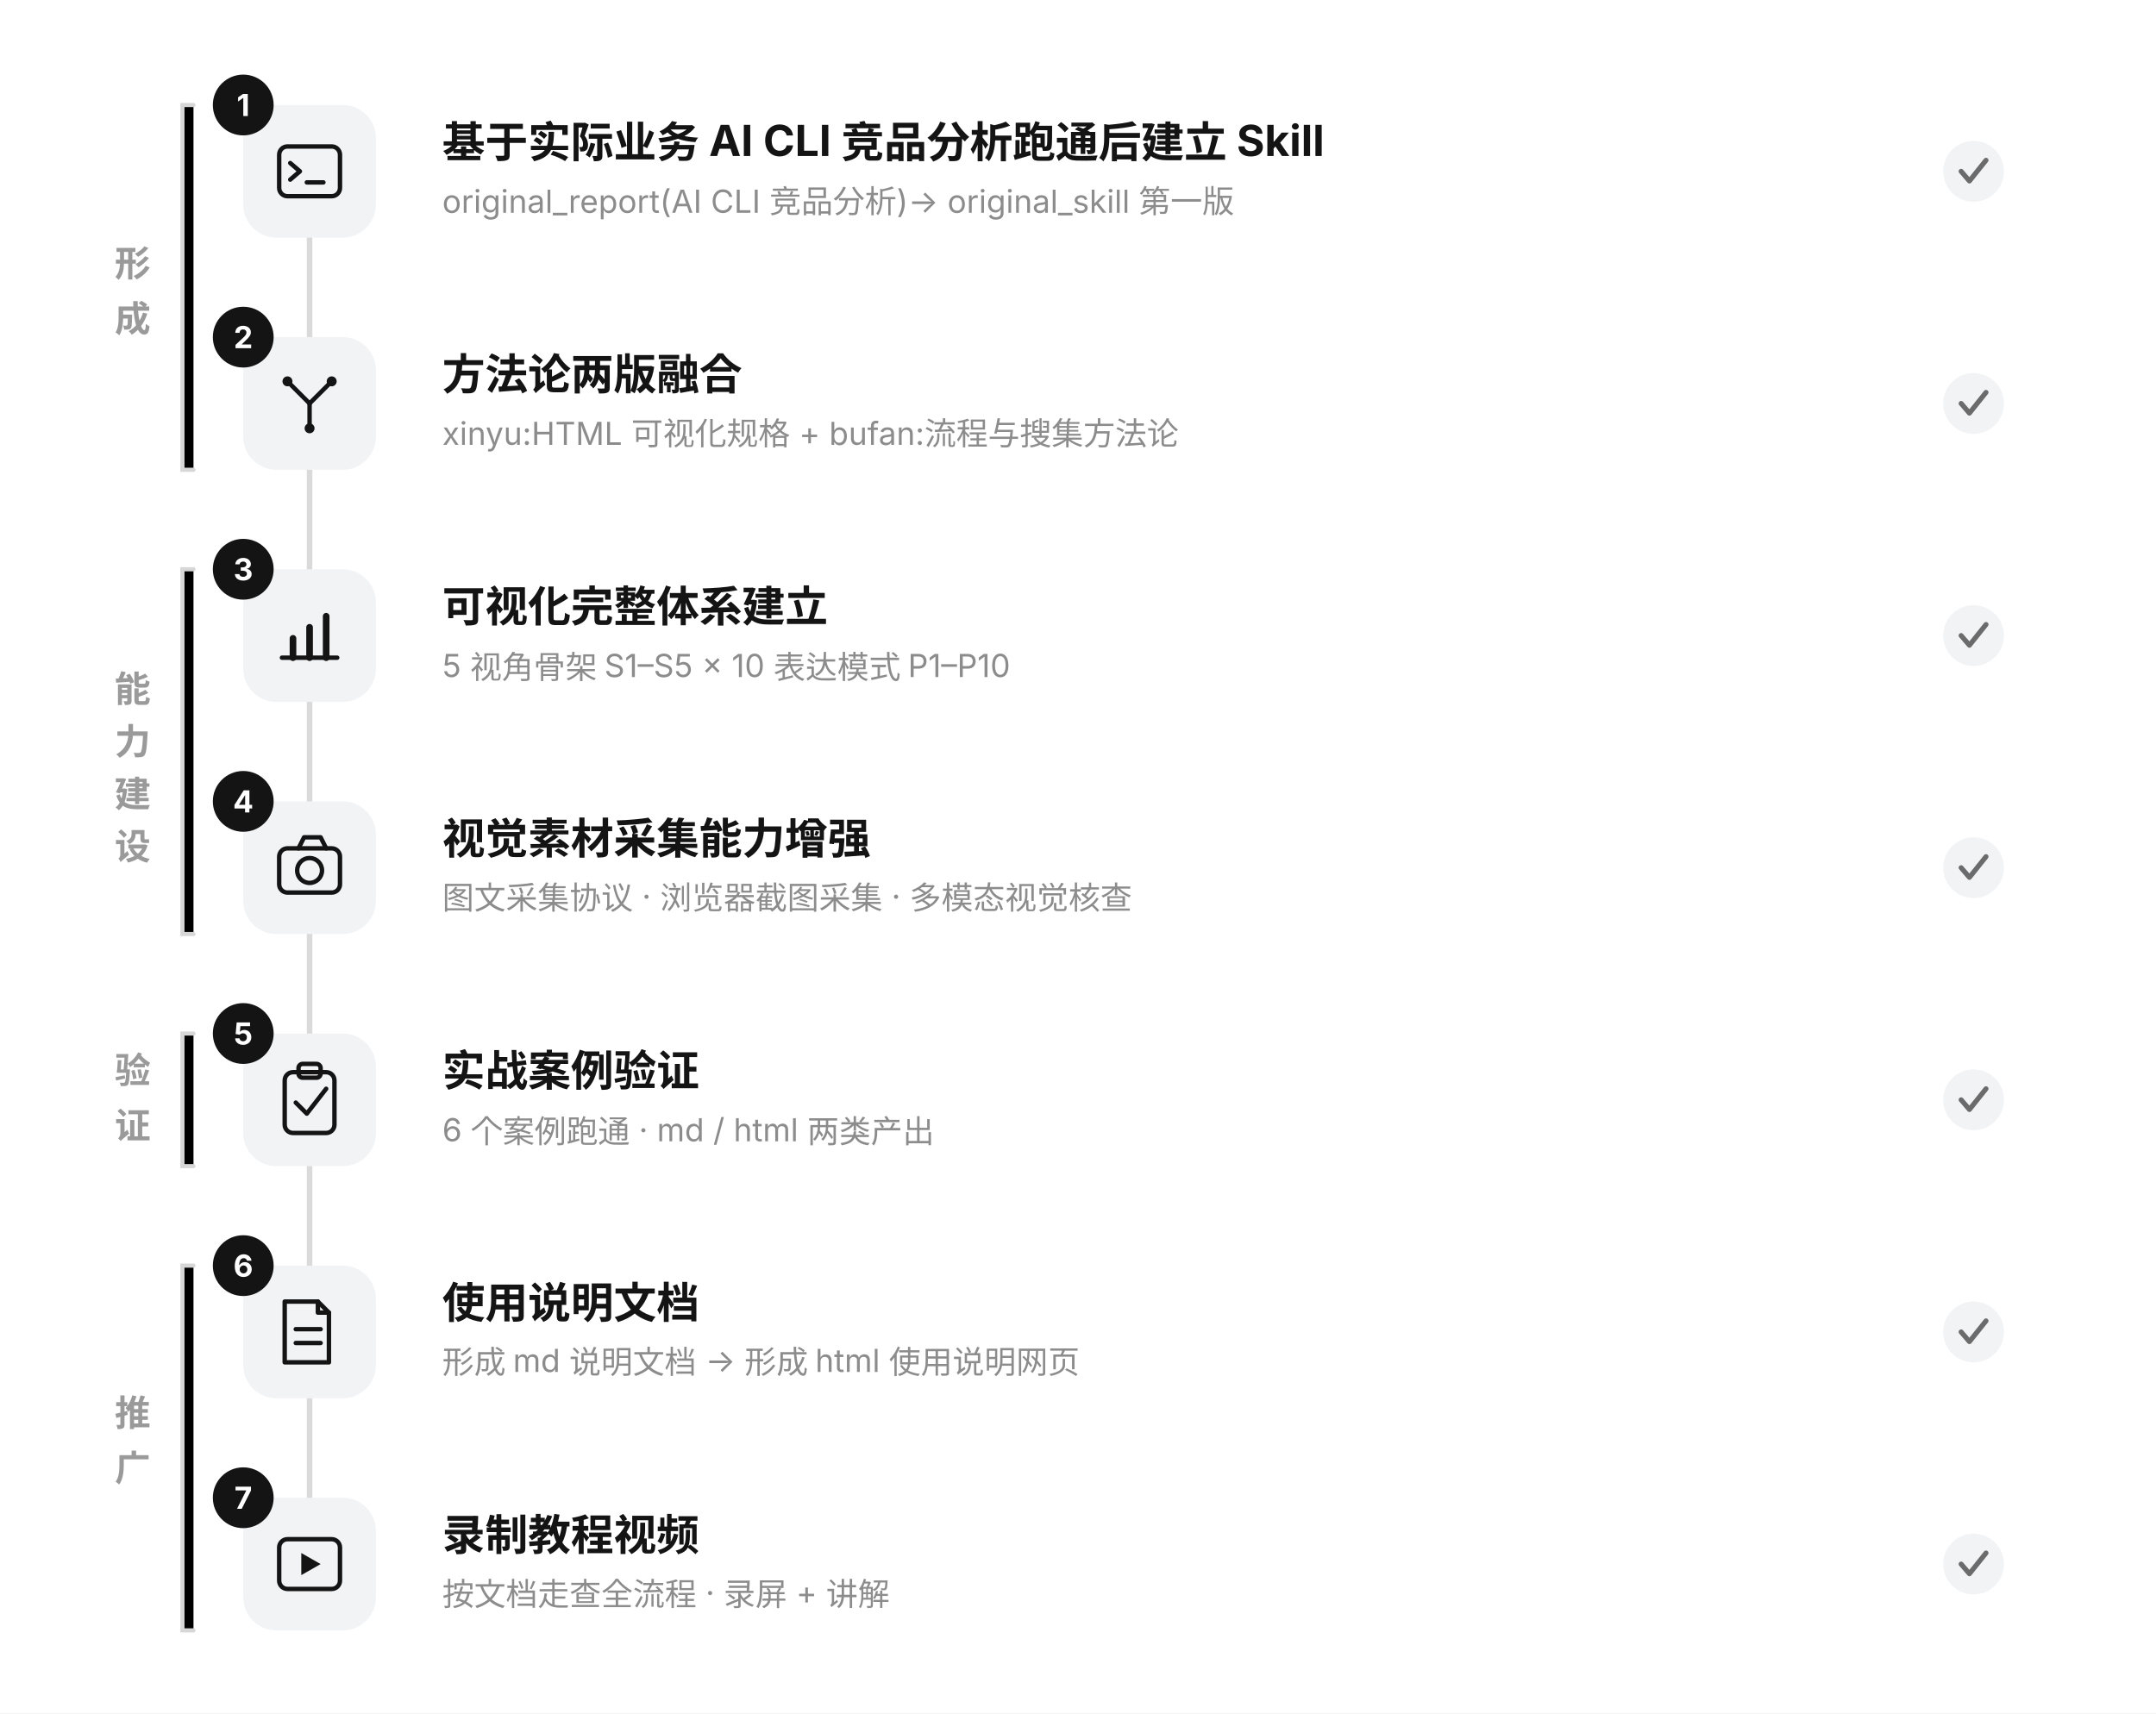
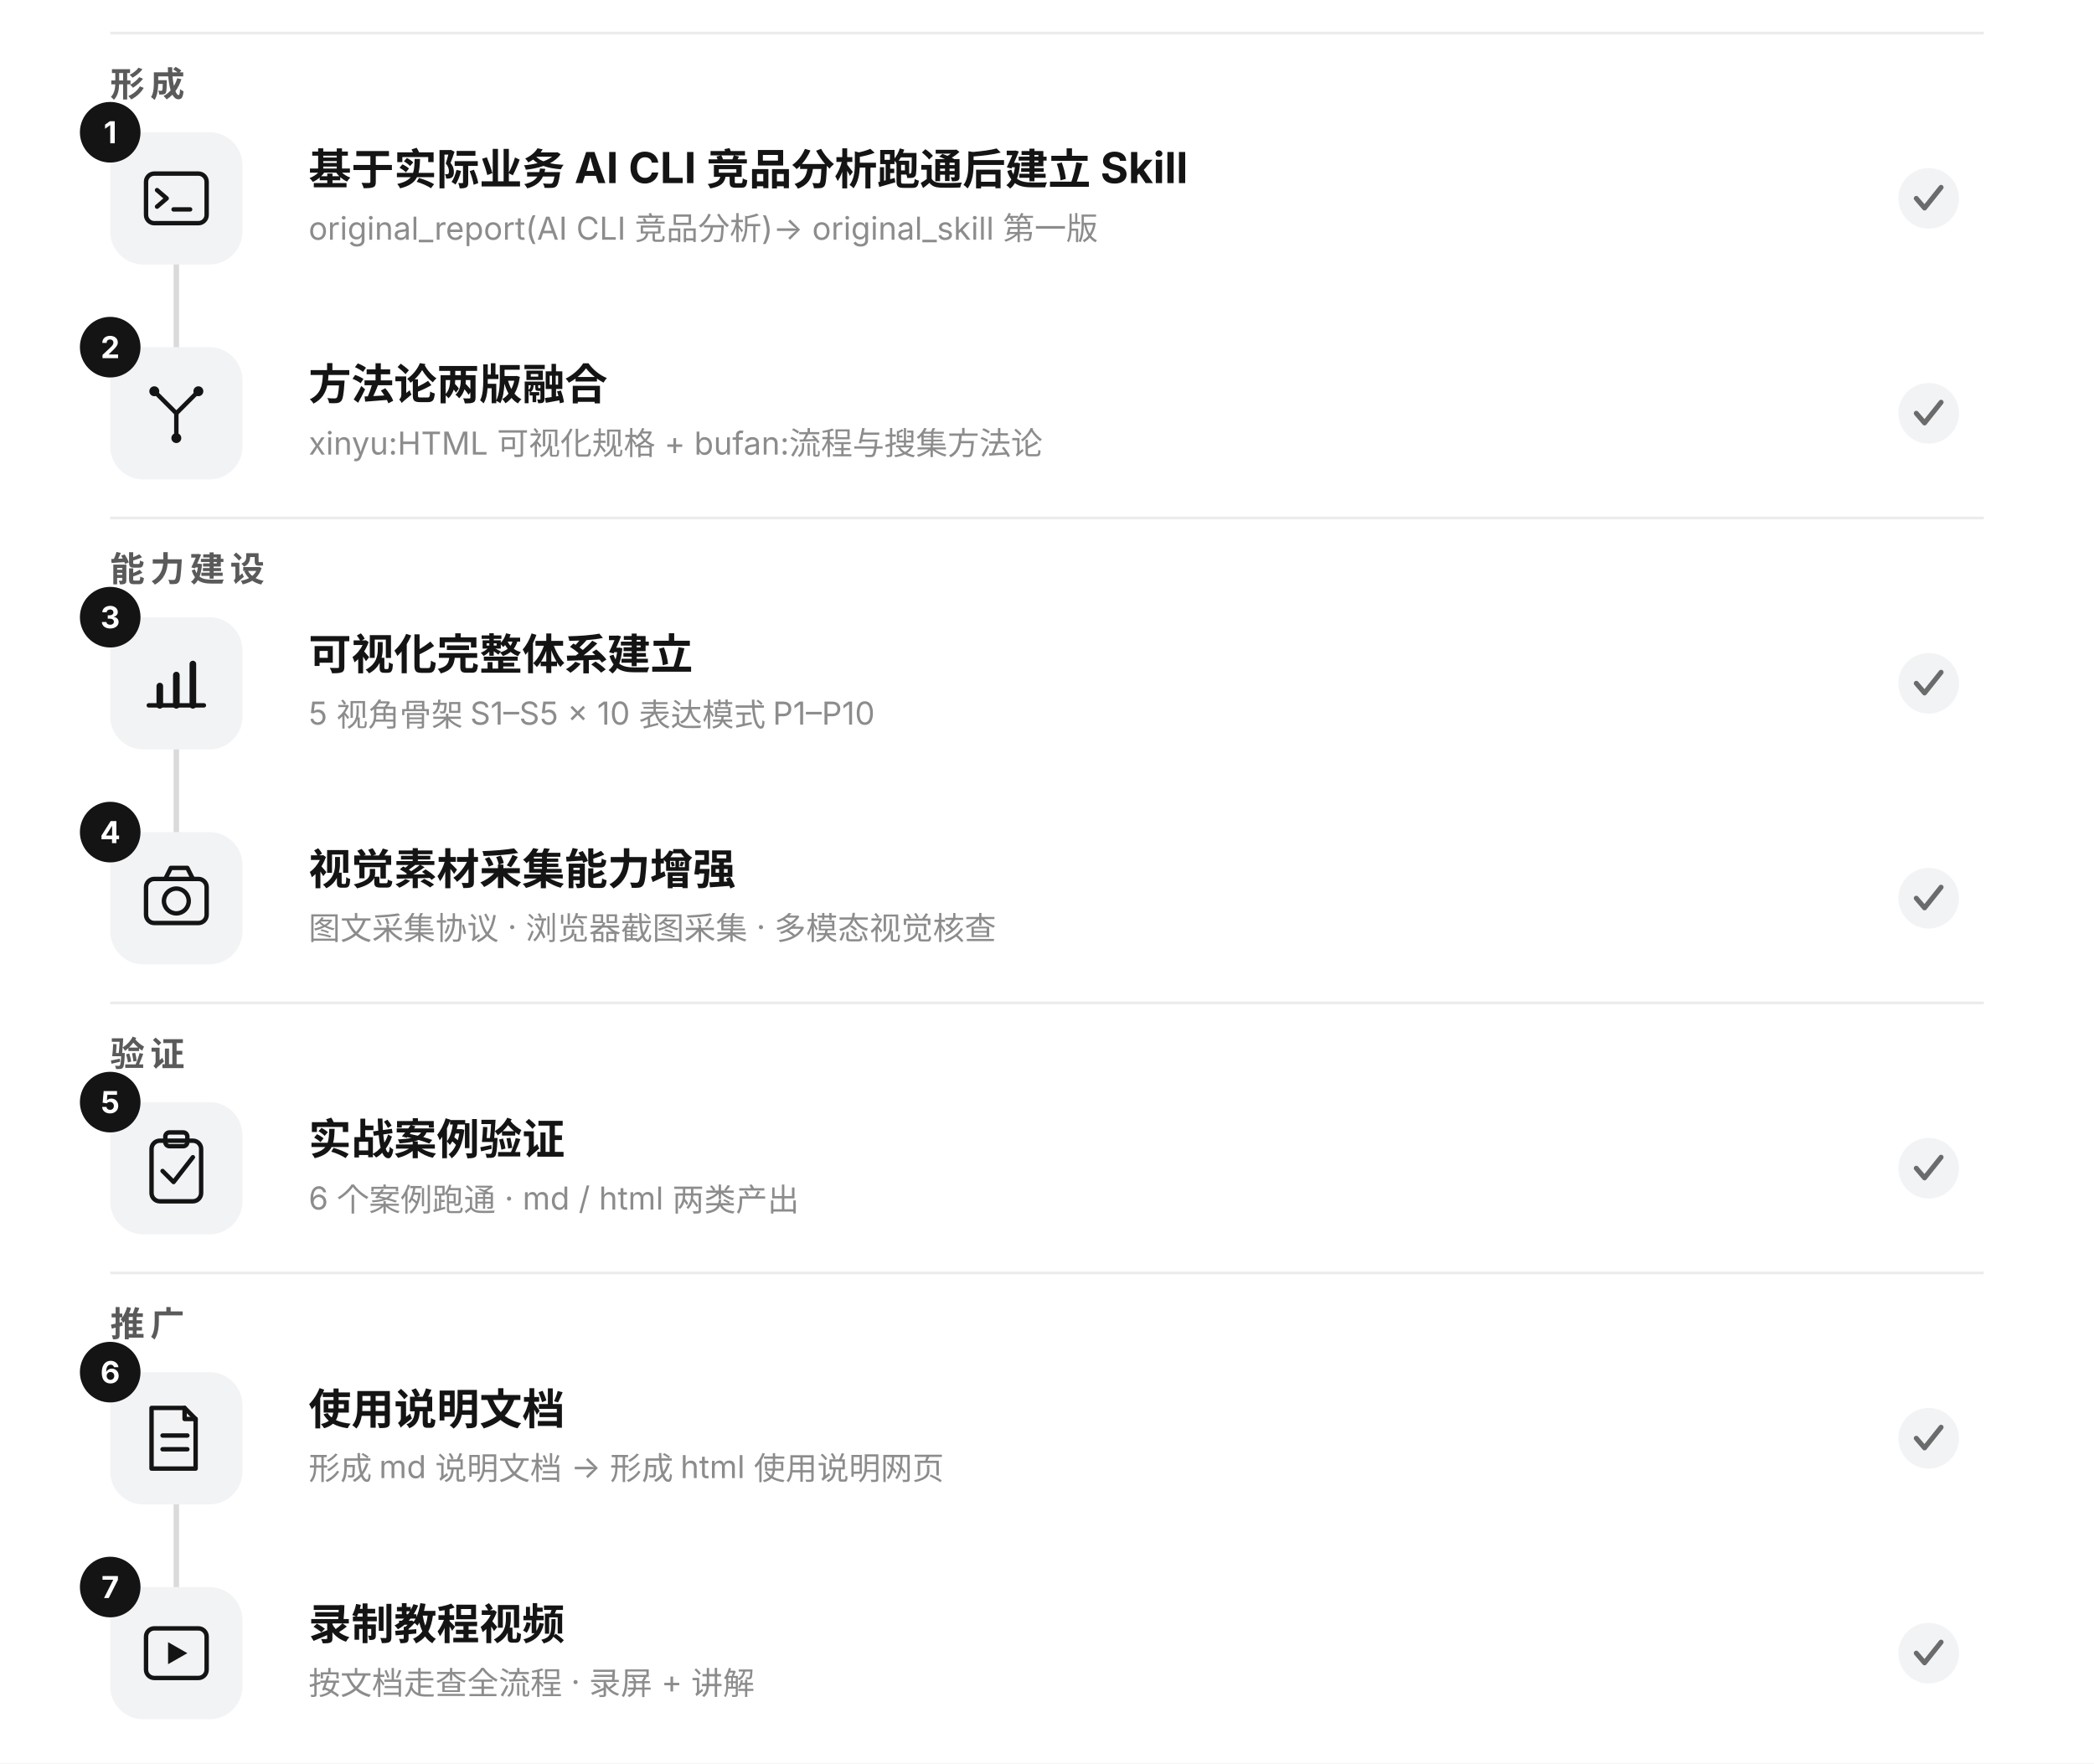
- <svg xmlns="http://www.w3.org/2000/svg" width="780" height="620" viewBox="0 0 780 620" font-family="'Inter','Segoe UI','PingFang SC','Microsoft YaHei',sans-serif">
-   <rect width="780" height="620" fill="#FFFFFF" />
-   <g stroke="#D7D7D7" stroke-width="1.5" stroke-linecap="round">
-     <path d="M70,38 L66,38 L66,170 L70,170" />
-     <path d="M70,206 L66,206 L66,338 L70,338" />
-     <path d="M70,374 L66,374 L66,422 L70,422" />
-     <path d="M70,458 L66,458 L66,590 L70,590" />
+ <svg xmlns="http://www.w3.org/2000/svg" width="760" height="640" viewBox="0 0 760 640" font-family="'Inter','Segoe UI','PingFang SC','Microsoft YaHei',sans-serif">
+   <rect width="760" height="640" fill="#FFFFFF" />
+   <g stroke="#ECECEC" stroke-width="1">
+     <line x1="40" y1="12" x2="720" y2="12" />
+     <line x1="40" y1="188" x2="720" y2="188" />
+     <line x1="40" y1="364" x2="720" y2="364" />
+     <line x1="40" y1="462" x2="720" y2="462" />
  </g>
-   <g fill="#9A9A9A" font-size="13" font-weight="600" text-anchor="middle">
-     <text x="48" y="100">形</text>
-     <text x="48" y="120">成</text>
-     <text x="48" y="254">能</text>
-     <text x="48" y="273">力</text>
-     <text x="48" y="292">建</text>
-     <text x="48" y="311">设</text>
-     <text x="48" y="392">验</text>
-     <text x="48" y="412">证</text>
-     <text x="48" y="516">推</text>
-     <text x="48" y="536">广</text>
+   <g fill="#5A5A5A" font-size="12.5" font-weight="700" letter-spacing="2">
+     <text x="40" y="35">形成</text>
+     <text x="40" y="211">能力建设</text>
+     <text x="40" y="387">验证</text>
+     <text x="40" y="485">推广</text>
  </g>
  <g stroke="#DADADA" stroke-width="2" stroke-linecap="round">
-     <line x1="112" y1="86" x2="112" y2="122" />
-     <line x1="112" y1="170" x2="112" y2="206" />
-     <line x1="112" y1="254" x2="112" y2="290" />
-     <line x1="112" y1="338" x2="112" y2="374" />
-     <line x1="112" y1="422" x2="112" y2="458" />
-     <line x1="112" y1="506" x2="112" y2="542" />
+     <line x1="64" y1="96" x2="64" y2="126" />
+     <line x1="64" y1="272" x2="64" y2="302" />
+     <line x1="64" y1="546" x2="64" y2="576" />
  </g>
-   <rect x="88" y="38" width="48" height="48" rx="12" fill="#F2F3F5" />
-   <g transform="translate(112,62)" stroke="#141414" stroke-width="1.6" fill="none" stroke-linecap="round" stroke-linejoin="round">
+   <rect x="40" y="48" width="48" height="48" rx="12" fill="#F2F3F5" />
+   <g transform="translate(64,72)" stroke="#141414" stroke-width="1.6" fill="none" stroke-linecap="round" stroke-linejoin="round">
    <rect x="-11" y="-9" width="22" height="18" rx="3" />
    <polyline points="-7,-3 -3.5,0 -7,3" />
    <line x1="-1" y1="4" x2="5" y2="4" />
  </g>
-   <circle cx="88" cy="38" r="11" fill="#141414" />
-   <text x="88" y="42" fill="#FFFFFF" font-size="11" font-weight="700" text-anchor="middle">1</text>
-   <text x="160" y="57" fill="#141414" font-size="15.5" font-weight="700">基于实际业务 AI CLI 竞品分析跑通后建立 Skill</text>
-   <text x="160" y="77" fill="#8C8C8C" font-size="11.5">original_report(AI CLI 竞品分析)→ original_skill 第一版</text>
-   <g transform="translate(714,62)">
+   <circle cx="40" cy="48" r="11" fill="#141414" />
+   <text x="40" y="52" fill="#FFFFFF" font-size="11" font-weight="700" text-anchor="middle">1</text>
+   <text x="112" y="67" fill="#141414" font-size="15.5" font-weight="700">基于实际业务 AI CLI 竞品分析跑通后建立 Skill</text>
+   <text x="112" y="87" fill="#8C8C8C" font-size="11.5">original_report(AI CLI 竞品分析)→ original_skill 第一版</text>
+   <g transform="translate(700,72)">
    <circle r="11" fill="#F2F3F5" />
    <polyline points="-4.5,0 -1.5,3.5 4.5,-4" fill="none" stroke="#6B6B6B" stroke-width="1.8" stroke-linecap="round" stroke-linejoin="round" />
  </g>
-   <rect x="88" y="122" width="48" height="48" rx="12" fill="#F2F3F5" />
-   <g transform="translate(112,146)" stroke="#141414" stroke-width="1.6" fill="none" stroke-linecap="round" stroke-linejoin="round">
+   <rect x="40" y="126" width="48" height="48" rx="12" fill="#F2F3F5" />
+   <g transform="translate(64,150)" stroke="#141414" stroke-width="1.6" fill="none" stroke-linecap="round" stroke-linejoin="round">
    <line x1="-8" y1="-8" x2="0" y2="0" />
    <line x1="8" y1="-8" x2="0" y2="0" />
    <line x1="0" y1="0" x2="0" y2="9" />
    <circle cx="-8" cy="-8" r="1.8" fill="#141414" stroke="none" />
    <circle cx="8" cy="-8" r="1.8" fill="#141414" stroke="none" />
    <circle cx="0" cy="9" r="1.8" fill="#141414" stroke="none" />
  </g>
-   <circle cx="88" cy="122" r="11" fill="#141414" />
-   <text x="88" y="126" fill="#FFFFFF" font-size="11" font-weight="700" text-anchor="middle">2</text>
-   <text x="160" y="141" fill="#141414" font-size="15.5" font-weight="700">方法论两版融合</text>
-   <text x="160" y="161" fill="#8C8C8C" font-size="11.5">xinyu:HTML 可视化规格 + bufan:流程与搜集方法论</text>
-   <g transform="translate(714,146)">
+   <circle cx="40" cy="126" r="11" fill="#141414" />
+   <text x="40" y="130" fill="#FFFFFF" font-size="11" font-weight="700" text-anchor="middle">2</text>
+   <text x="112" y="145" fill="#141414" font-size="15.5" font-weight="700">方法论两版融合</text>
+   <text x="112" y="165" fill="#8C8C8C" font-size="11.5">xinyu:HTML 可视化规格 + bufan:流程与搜集方法论</text>
+   <g transform="translate(700,150)">
    <circle r="11" fill="#F2F3F5" />
    <polyline points="-4.5,0 -1.5,3.5 4.5,-4" fill="none" stroke="#6B6B6B" stroke-width="1.8" stroke-linecap="round" stroke-linejoin="round" />
  </g>
-   <rect x="88" y="206" width="48" height="48" rx="12" fill="#F2F3F5" />
-   <g transform="translate(112,230)" stroke="#141414" stroke-width="1.6" fill="none" stroke-linecap="round" stroke-linejoin="round">
+   <rect x="40" y="224" width="48" height="48" rx="12" fill="#F2F3F5" />
+   <g transform="translate(64,248)" stroke="#141414" stroke-width="1.6" fill="none" stroke-linecap="round" stroke-linejoin="round">
    <line x1="-10" y1="8" x2="10" y2="8" />
    <line x1="-6" y1="8" x2="-6" y2="1" stroke-width="2.4" />
    <line x1="0" y1="8" x2="0" y2="-3" stroke-width="2.4" />
    <line x1="6" y1="8" x2="6" y2="-7" stroke-width="2.4" />
  </g>
-   <circle cx="88" cy="206" r="11" fill="#141414" />
-   <text x="88" y="210" fill="#FFFFFF" font-size="11" font-weight="700" text-anchor="middle">3</text>
-   <text x="160" y="225" fill="#141414" font-size="15.5" font-weight="700">可视化完整体系建立</text>
-   <text x="160" y="245" fill="#8C8C8C" font-size="11.5">5 视角骨架 S1–S5 × 10 表达模式 P1–P10</text>
-   <g transform="translate(714,230)">
+   <circle cx="40" cy="224" r="11" fill="#141414" />
+   <text x="40" y="228" fill="#FFFFFF" font-size="11" font-weight="700" text-anchor="middle">3</text>
+   <text x="112" y="243" fill="#141414" font-size="15.5" font-weight="700">可视化完整体系建立</text>
+   <text x="112" y="263" fill="#8C8C8C" font-size="11.5">5 视角骨架 S1–S5 × 10 表达模式 P1–P10</text>
+   <g transform="translate(700,248)">
    <circle r="11" fill="#F2F3F5" />
    <polyline points="-4.5,0 -1.5,3.5 4.5,-4" fill="none" stroke="#6B6B6B" stroke-width="1.8" stroke-linecap="round" stroke-linejoin="round" />
  </g>
-   <rect x="88" y="290" width="48" height="48" rx="12" fill="#F2F3F5" />
-   <g transform="translate(112,314)" stroke="#141414" stroke-width="1.6" fill="none" stroke-linecap="round" stroke-linejoin="round">
+   <rect x="40" y="302" width="48" height="48" rx="12" fill="#F2F3F5" />
+   <g transform="translate(64,326)" stroke="#141414" stroke-width="1.6" fill="none" stroke-linecap="round" stroke-linejoin="round">
    <polyline points="-4,-7 -2,-11 4,-11 6,-7" />
    <rect x="-11" y="-7" width="22" height="16" rx="3" />
    <circle cx="0" cy="1" r="4.5" />
  </g>
-   <circle cx="88" cy="290" r="11" fill="#141414" />
-   <text x="88" y="294" fill="#FFFFFF" font-size="11" font-weight="700" text-anchor="middle">4</text>
-   <text x="160" y="309" fill="#141414" font-size="15.5" font-weight="700">视觉素材采集能力增强</text>
-   <text x="160" y="329" fill="#8C8C8C" font-size="11.5">图文采集协议 · 浏览器截图采集 · 多模态视觉核查</text>
-   <g transform="translate(714,314)">
+   <circle cx="40" cy="302" r="11" fill="#141414" />
+   <text x="40" y="306" fill="#FFFFFF" font-size="11" font-weight="700" text-anchor="middle">4</text>
+   <text x="112" y="321" fill="#141414" font-size="15.5" font-weight="700">视觉素材采集能力增强</text>
+   <text x="112" y="341" fill="#8C8C8C" font-size="11.5">图文采集协议 · 浏览器截图采集 · 多模态视觉核查</text>
+   <g transform="translate(700,326)">
    <circle r="11" fill="#F2F3F5" />
    <polyline points="-4.5,0 -1.5,3.5 4.5,-4" fill="none" stroke="#6B6B6B" stroke-width="1.8" stroke-linecap="round" stroke-linejoin="round" />
  </g>
-   <rect x="88" y="374" width="48" height="48" rx="12" fill="#F2F3F5" />
-   <g transform="translate(112,398)" stroke="#141414" stroke-width="1.6" fill="none" stroke-linecap="round" stroke-linejoin="round">
+   <rect x="40" y="400" width="48" height="48" rx="12" fill="#F2F3F5" />
+   <g transform="translate(64,424)" stroke="#141414" stroke-width="1.6" fill="none" stroke-linecap="round" stroke-linejoin="round">
    <rect x="-9" y="-10" width="18" height="22" rx="3" />
    <rect x="-4" y="-13" width="8" height="5" rx="1.5" />
    <polyline points="-5,1 -1,5 6,-4" />
  </g>
-   <circle cx="88" cy="374" r="11" fill="#141414" />
-   <text x="88" y="378" fill="#FFFFFF" font-size="11" font-weight="700" text-anchor="middle">5</text>
-   <text x="160" y="393" fill="#141414" font-size="15.5" font-weight="700">实战案例验证</text>
-   <text x="160" y="413" fill="#8C8C8C" font-size="11.5">6 个案例跑通 · md / html 两类产出</text>
-   <g transform="translate(714,398)">
+   <circle cx="40" cy="400" r="11" fill="#141414" />
+   <text x="40" y="404" fill="#FFFFFF" font-size="11" font-weight="700" text-anchor="middle">5</text>
+   <text x="112" y="419" fill="#141414" font-size="15.5" font-weight="700">实战案例验证</text>
+   <text x="112" y="439" fill="#8C8C8C" font-size="11.5">6 个案例跑通 · md / html 两类产出</text>
+   <g transform="translate(700,424)">
    <circle r="11" fill="#F2F3F5" />
    <polyline points="-4.5,0 -1.5,3.5 4.5,-4" fill="none" stroke="#6B6B6B" stroke-width="1.8" stroke-linecap="round" stroke-linejoin="round" />
  </g>
-   <rect x="88" y="458" width="48" height="48" rx="12" fill="#F2F3F5" />
-   <g transform="translate(112,482)" stroke="#141414" stroke-width="1.6" fill="none" stroke-linecap="round" stroke-linejoin="round">
+   <rect x="40" y="498" width="48" height="48" rx="12" fill="#F2F3F5" />
+   <g transform="translate(64,522)" stroke="#141414" stroke-width="1.6" fill="none" stroke-linecap="round" stroke-linejoin="round">
    <path d="M-9,-11 L3,-11 L7,-7 L7,11 L-9,11 Z" />
    <polyline points="3,-11 3,-7 7,-7" />
    <line x1="-5" y1="-1" x2="4" y2="-1" />
    <line x1="-5" y1="4" x2="4" y2="4" />
  </g>
-   <circle cx="88" cy="458" r="11" fill="#141414" />
-   <text x="88" y="462" fill="#FFFFFF" font-size="11" font-weight="700" text-anchor="middle">6</text>
-   <text x="160" y="477" fill="#141414" font-size="15.5" font-weight="700">使用说明文档</text>
-   <text x="160" y="497" fill="#8C8C8C" font-size="11.5">形成 md 说明文档 → 形成 html 使用说明网页</text>
-   <g transform="translate(714,482)">
+   <circle cx="40" cy="498" r="11" fill="#141414" />
+   <text x="40" y="502" fill="#FFFFFF" font-size="11" font-weight="700" text-anchor="middle">6</text>
+   <text x="112" y="517" fill="#141414" font-size="15.5" font-weight="700">使用说明文档</text>
+   <text x="112" y="537" fill="#8C8C8C" font-size="11.5">形成 md 说明文档 → 形成 html 使用说明网页</text>
+   <g transform="translate(700,522)">
    <circle r="11" fill="#F2F3F5" />
    <polyline points="-4.5,0 -1.5,3.5 4.5,-4" fill="none" stroke="#6B6B6B" stroke-width="1.8" stroke-linecap="round" stroke-linejoin="round" />
  </g>
-   <rect x="88" y="542" width="48" height="48" rx="12" fill="#F2F3F5" />
-   <g transform="translate(112,566)" stroke="#141414" stroke-width="1.6" fill="none" stroke-linecap="round" stroke-linejoin="round">
+   <rect x="40" y="576" width="48" height="48" rx="12" fill="#F2F3F5" />
+   <g transform="translate(64,600)" stroke="#141414" stroke-width="1.6" fill="none" stroke-linecap="round" stroke-linejoin="round">
    <rect x="-11" y="-9" width="22" height="18" rx="3" />
    <polygon points="-3,-4 -3,4 4,0" fill="#141414" stroke="none" />
  </g>
-   <circle cx="88" cy="542" r="11" fill="#141414" />
-   <text x="88" y="546" fill="#FFFFFF" font-size="11" font-weight="700" text-anchor="middle">7</text>
-   <text x="160" y="561" fill="#141414" font-size="15.5" font-weight="700">录制教程视频</text>
-   <text x="160" y="581" fill="#8C8C8C" font-size="11.5">按文档走查全流程 · 录屏 + 讲解</text>
-   <g transform="translate(714,566)">
+   <circle cx="40" cy="576" r="11" fill="#141414" />
+   <text x="40" y="580" fill="#FFFFFF" font-size="11" font-weight="700" text-anchor="middle">7</text>
+   <text x="112" y="595" fill="#141414" font-size="15.5" font-weight="700">录制教程视频</text>
+   <text x="112" y="615" fill="#8C8C8C" font-size="11.5">按文档走查全流程 · 录屏 + 讲解</text>
+   <g transform="translate(700,600)">
    <circle r="11" fill="#F2F3F5" />
    <polyline points="-4.5,0 -1.5,3.5 4.5,-4" fill="none" stroke="#6B6B6B" stroke-width="1.8" stroke-linecap="round" stroke-linejoin="round" />
  </g>
</svg>
